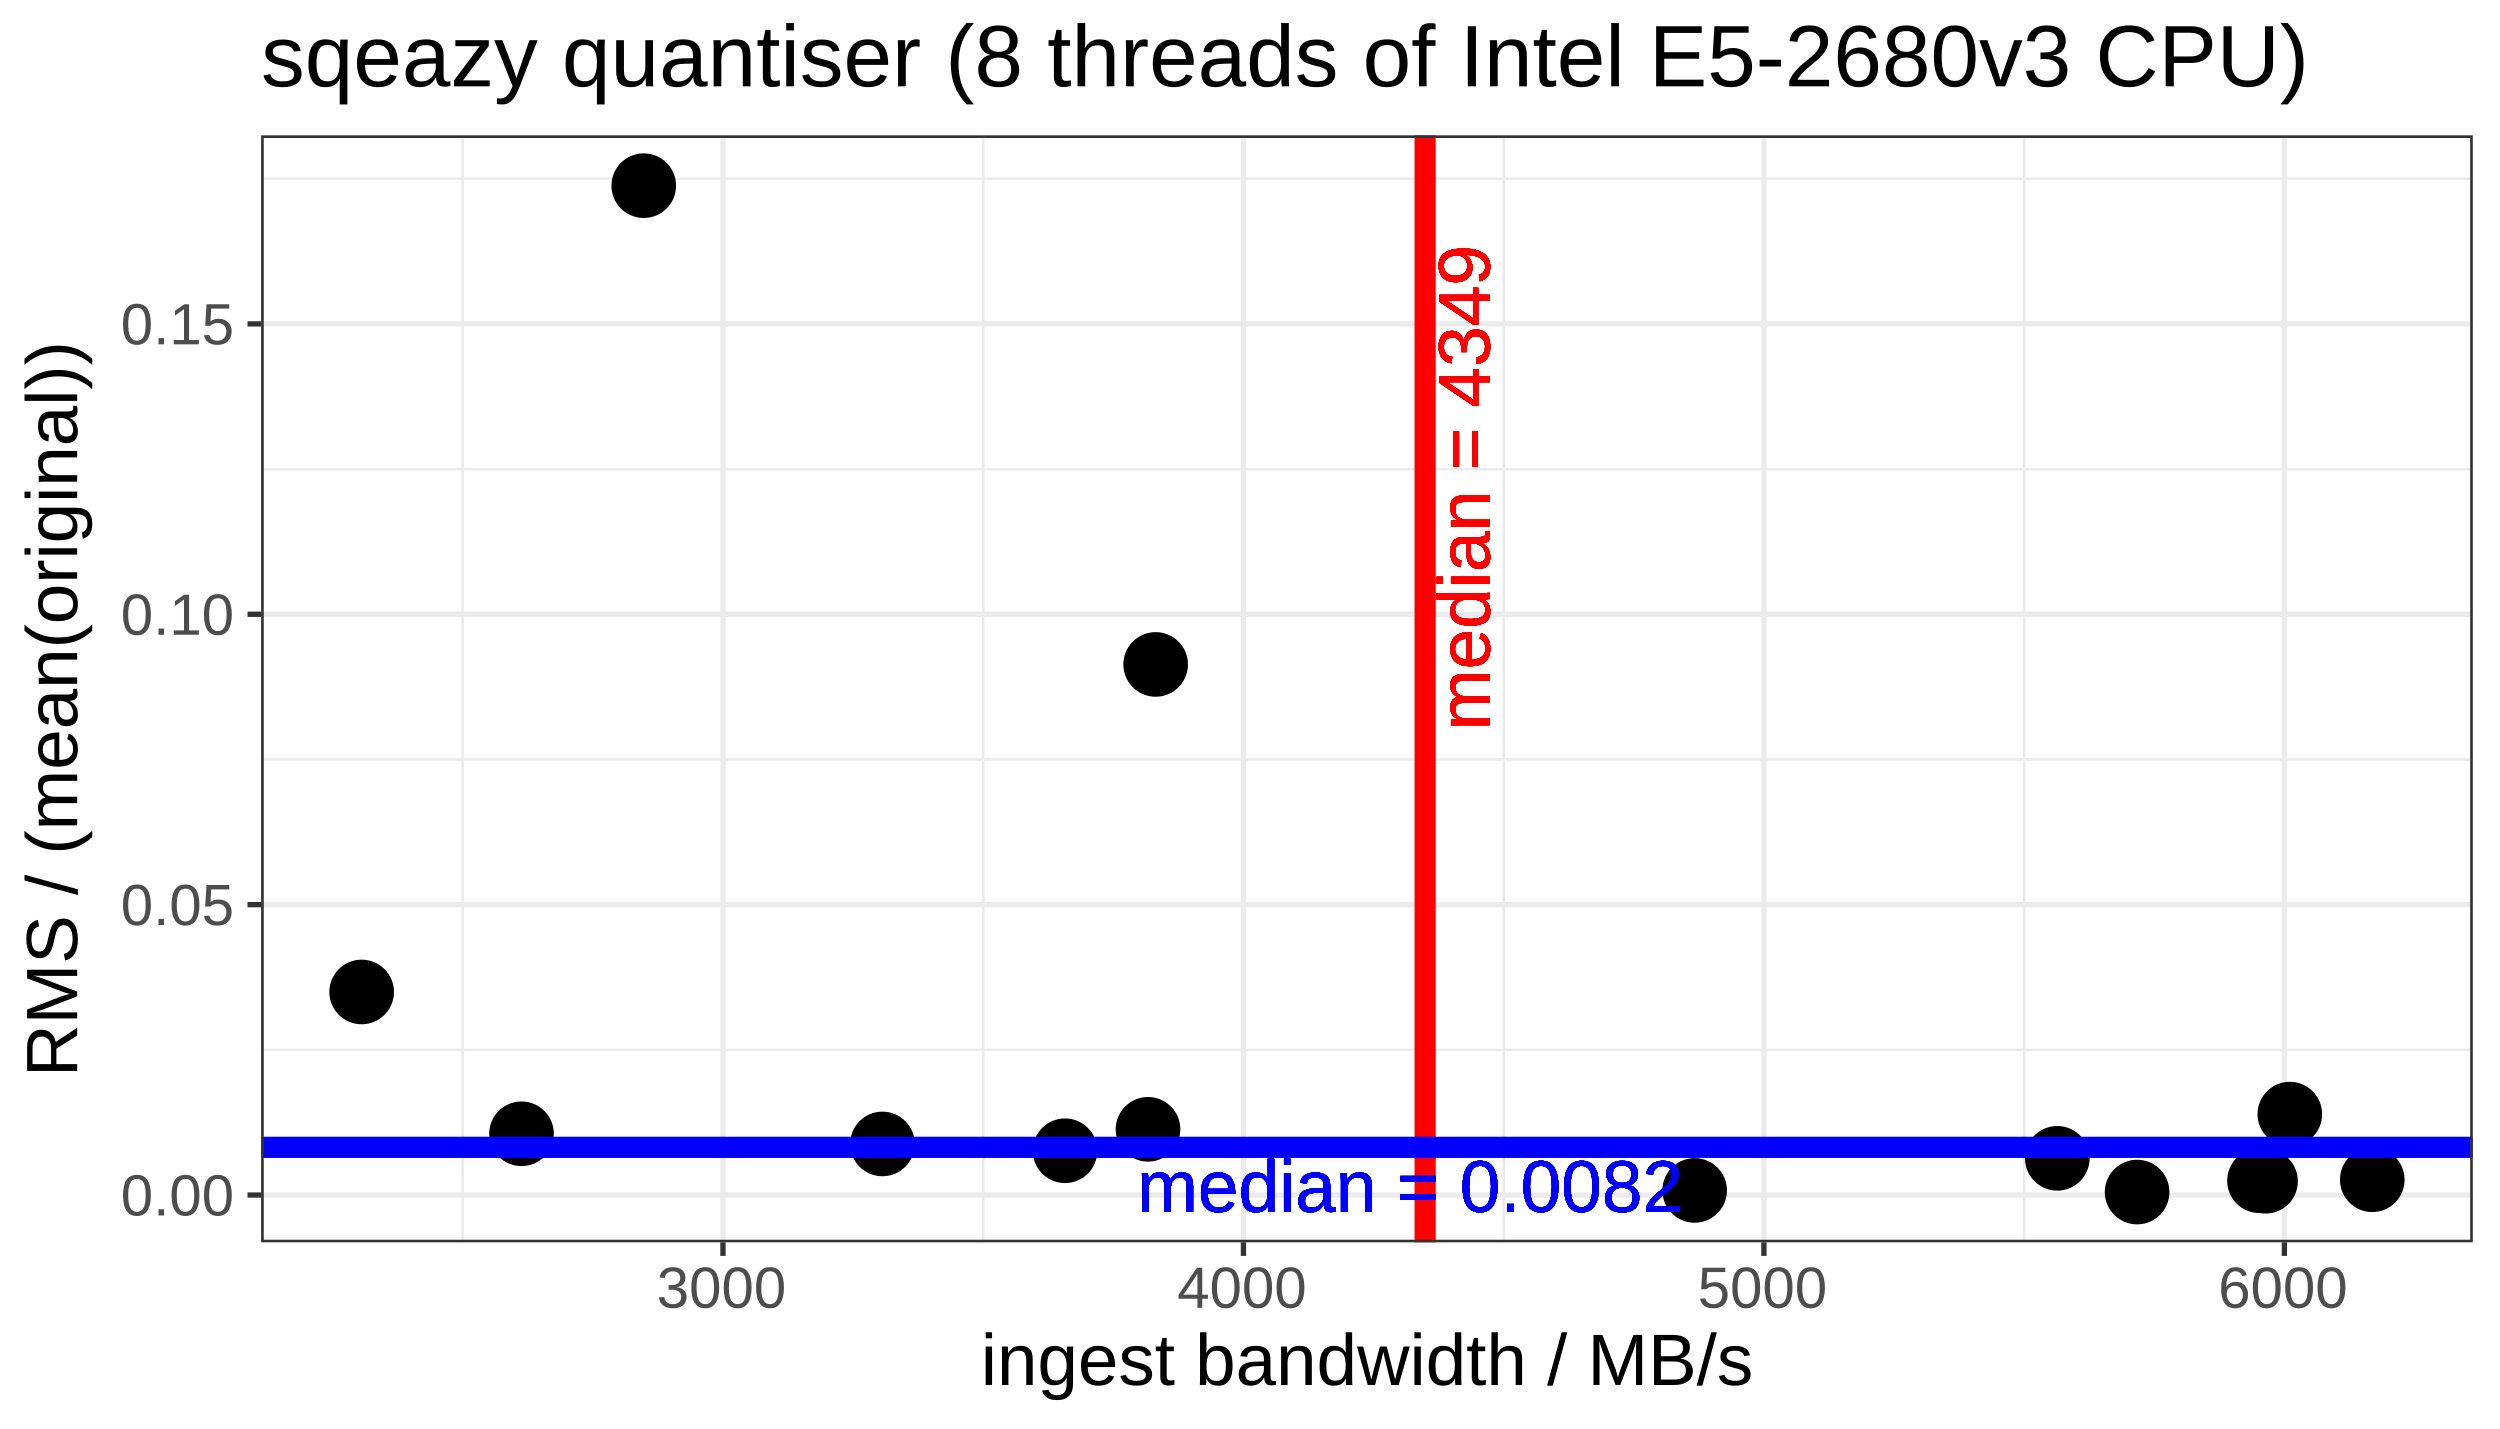
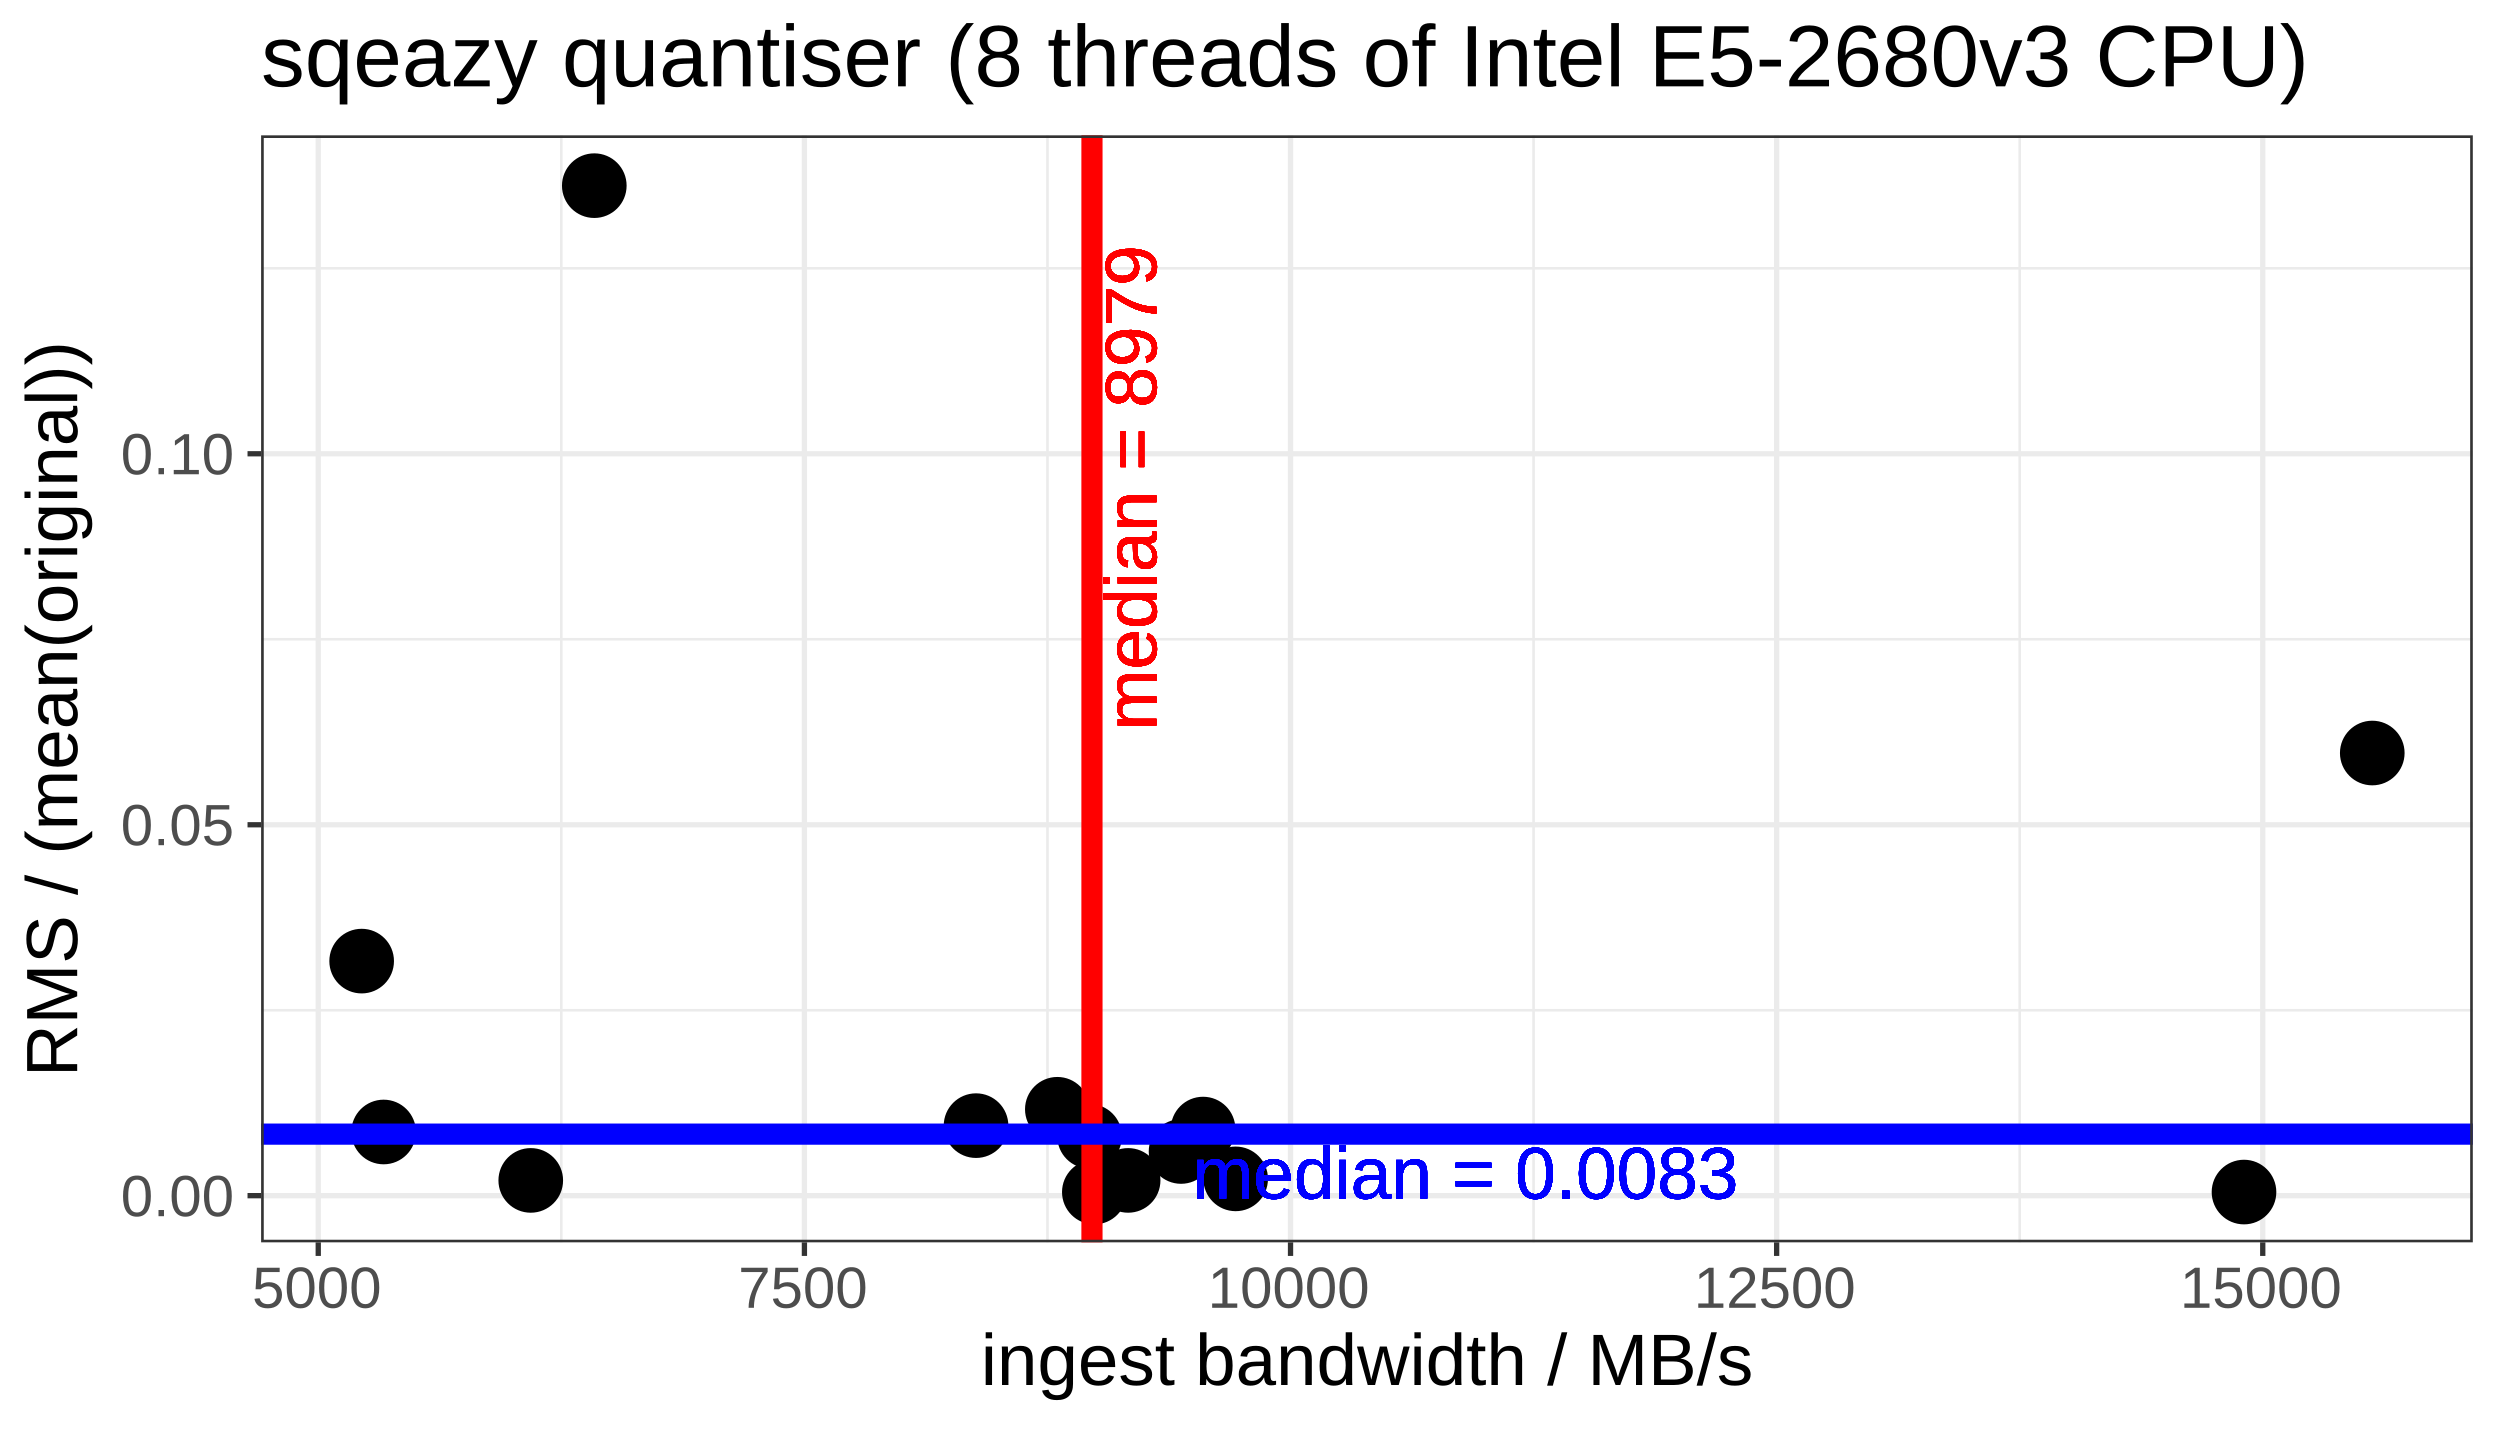
<svg xmlns="http://www.w3.org/2000/svg" viewBox="0 0 504.00 288.00">
  <defs>
    <style type="text/css">
    line, polyline, path, rect, circle {
      fill: none;
      stroke: #000000;
      stroke-linecap: round;
      stroke-linejoin: round;
      stroke-miterlimit: 10.00;
    }
  </style>
  </defs>
  <rect width="100%" height="100%" style="stroke: none; fill: #FFFFFF;" />
  <rect x="0.00" y="0.00" width="504.00" height="288.00" style="stroke-width: 1.07; stroke: #FFFFFF; fill: #FFFFFF;" />
  <defs>
    <clipPath id="cp1">
      <rect x="52.64" y="27.28" width="445.88" height="223.18" />
    </clipPath>
  </defs>
  <rect x="52.64" y="27.28" width="445.88" height="223.18" style="stroke-width: 1.07; stroke: none; fill: #FFFFFF;" clip-path="url(#cp1)" />
-   <polyline points="52.64,211.65 498.52,211.65 " style="stroke-width: 0.53; stroke: #EBEBEB; stroke-linecap: butt;" clip-path="url(#cp1)" />
-   <polyline points="52.64,153.11 498.52,153.11 " style="stroke-width: 0.53; stroke: #EBEBEB; stroke-linecap: butt;" clip-path="url(#cp1)" />
-   <polyline points="52.64,94.57 498.52,94.57 " style="stroke-width: 0.53; stroke: #EBEBEB; stroke-linecap: butt;" clip-path="url(#cp1)" />
-   <polyline points="52.64,36.03 498.52,36.03 " style="stroke-width: 0.53; stroke: #EBEBEB; stroke-linecap: butt;" clip-path="url(#cp1)" />
-   <polyline points="93.29,250.46 93.29,27.28 " style="stroke-width: 0.53; stroke: #EBEBEB; stroke-linecap: butt;" clip-path="url(#cp1)" />
-   <polyline points="198.21,250.46 198.21,27.28 " style="stroke-width: 0.53; stroke: #EBEBEB; stroke-linecap: butt;" clip-path="url(#cp1)" />
-   <polyline points="303.14,250.46 303.14,27.28 " style="stroke-width: 0.53; stroke: #EBEBEB; stroke-linecap: butt;" clip-path="url(#cp1)" />
-   <polyline points="408.07,250.46 408.07,27.28 " style="stroke-width: 0.53; stroke: #EBEBEB; stroke-linecap: butt;" clip-path="url(#cp1)" />
-   <polyline points="52.64,240.92 498.52,240.92 " style="stroke-width: 1.07; stroke: #EBEBEB; stroke-linecap: butt;" clip-path="url(#cp1)" />
-   <polyline points="52.64,182.38 498.52,182.38 " style="stroke-width: 1.07; stroke: #EBEBEB; stroke-linecap: butt;" clip-path="url(#cp1)" />
-   <polyline points="52.64,123.84 498.52,123.84 " style="stroke-width: 1.07; stroke: #EBEBEB; stroke-linecap: butt;" clip-path="url(#cp1)" />
-   <polyline points="52.64,65.30 498.52,65.30 " style="stroke-width: 1.07; stroke: #EBEBEB; stroke-linecap: butt;" clip-path="url(#cp1)" />
-   <polyline points="145.75,250.46 145.75,27.28 " style="stroke-width: 1.07; stroke: #EBEBEB; stroke-linecap: butt;" clip-path="url(#cp1)" />
-   <polyline points="250.68,250.46 250.68,27.28 " style="stroke-width: 1.07; stroke: #EBEBEB; stroke-linecap: butt;" clip-path="url(#cp1)" />
-   <polyline points="355.61,250.46 355.61,27.28 " style="stroke-width: 1.07; stroke: #EBEBEB; stroke-linecap: butt;" clip-path="url(#cp1)" />
-   <polyline points="460.53,250.46 460.53,27.28 " style="stroke-width: 1.07; stroke: #EBEBEB; stroke-linecap: butt;" clip-path="url(#cp1)" />
-   <circle cx="214.71" cy="231.99" r="4.62pt" style="stroke-width: 0.71; fill: #000000;" clip-path="url(#cp1)" />
-   <circle cx="341.64" cy="239.99" r="4.62pt" style="stroke-width: 0.71; fill: #000000;" clip-path="url(#cp1)" />
-   <circle cx="232.98" cy="133.95" r="4.62pt" style="stroke-width: 0.71; fill: #000000;" clip-path="url(#cp1)" />
-   <circle cx="455.51" cy="238.04" r="4.62pt" style="stroke-width: 0.71; fill: #000000;" clip-path="url(#cp1)" />
-   <circle cx="456.73" cy="238.14" r="4.62pt" style="stroke-width: 0.71; fill: #000000;" clip-path="url(#cp1)" />
-   <circle cx="478.25" cy="237.84" r="4.62pt" style="stroke-width: 0.71; fill: #000000;" clip-path="url(#cp1)" />
-   <circle cx="105.14" cy="228.57" r="4.62pt" style="stroke-width: 0.71; fill: #000000;" clip-path="url(#cp1)" />
-   <circle cx="72.91" cy="199.98" r="4.62pt" style="stroke-width: 0.71; fill: #000000;" clip-path="url(#cp1)" />
-   <circle cx="461.63" cy="224.61" r="4.62pt" style="stroke-width: 0.71; fill: #000000;" clip-path="url(#cp1)" />
-   <circle cx="414.75" cy="233.52" r="4.62pt" style="stroke-width: 0.71; fill: #000000;" clip-path="url(#cp1)" />
-   <circle cx="231.44" cy="227.67" r="4.62pt" style="stroke-width: 0.71; fill: #000000;" clip-path="url(#cp1)" />
-   <circle cx="430.84" cy="240.32" r="4.62pt" style="stroke-width: 0.71; fill: #000000;" clip-path="url(#cp1)" />
-   <circle cx="129.78" cy="37.43" r="4.62pt" style="stroke-width: 0.71; fill: #000000;" clip-path="url(#cp1)" />
-   <circle cx="177.90" cy="230.62" r="4.62pt" style="stroke-width: 0.71; fill: #000000;" clip-path="url(#cp1)" />
-   <line x1="287.31" y1="250.46" x2="287.31" y2="27.28" style="stroke-width: 4.27; stroke: #FF0000; stroke-linecap: butt;" clip-path="url(#cp1)" />
-   <g clip-path="url(#cp1)">
-     <text transform="translate(284.40,98.48) rotate(-90)" style="font-size: 11.04pt; fill: #FF0000; font-family: Arial;" />
-   </g>
-   <g clip-path="url(#cp1)">
-     <text transform="translate(300.30,147.20) rotate(-90)" style="font-size: 11.04pt; fill: #FF0000; font-family: Arial;">median = 4349</text>
-   </g>
-   <g clip-path="url(#cp1)">
-     <text transform="translate(284.40,98.48) rotate(-90)" style="font-size: 11.04pt; fill: #FF0000; font-family: Arial;" />
-   </g>
-   <g clip-path="url(#cp1)">
-     <text transform="translate(300.30,147.20) rotate(-90)" style="font-size: 11.04pt; fill: #FF0000; font-family: Arial;">median = 4349</text>
-   </g>
-   <g clip-path="url(#cp1)">
-     <text transform="translate(284.40,98.48) rotate(-90)" style="font-size: 11.04pt; fill: #FF0000; font-family: Arial;" />
-   </g>
-   <g clip-path="url(#cp1)">
-     <text transform="translate(300.30,147.20) rotate(-90)" style="font-size: 11.04pt; fill: #FF0000; font-family: Arial;">median = 4349</text>
-   </g>
-   <g clip-path="url(#cp1)">
-     <text transform="translate(284.40,98.48) rotate(-90)" style="font-size: 11.04pt; fill: #FF0000; font-family: Arial;" />
-   </g>
-   <g clip-path="url(#cp1)">
-     <text transform="translate(300.30,147.20) rotate(-90)" style="font-size: 11.04pt; fill: #FF0000; font-family: Arial;">median = 4349</text>
-   </g>
-   <g clip-path="url(#cp1)">
-     <text transform="translate(284.40,98.48) rotate(-90)" style="font-size: 11.04pt; fill: #FF0000; font-family: Arial;" />
-   </g>
-   <g clip-path="url(#cp1)">
-     <text transform="translate(300.30,147.20) rotate(-90)" style="font-size: 11.04pt; fill: #FF0000; font-family: Arial;">median = 4349</text>
-   </g>
-   <g clip-path="url(#cp1)">
-     <text transform="translate(284.40,98.48) rotate(-90)" style="font-size: 11.04pt; fill: #FF0000; font-family: Arial;" />
-   </g>
-   <g clip-path="url(#cp1)">
-     <text transform="translate(300.30,147.20) rotate(-90)" style="font-size: 11.04pt; fill: #FF0000; font-family: Arial;">median = 4349</text>
-   </g>
-   <g clip-path="url(#cp1)">
-     <text transform="translate(284.40,98.48) rotate(-90)" style="font-size: 11.04pt; fill: #FF0000; font-family: Arial;" />
-   </g>
-   <g clip-path="url(#cp1)">
-     <text transform="translate(300.30,147.20) rotate(-90)" style="font-size: 11.04pt; fill: #FF0000; font-family: Arial;">median = 4349</text>
-   </g>
-   <g clip-path="url(#cp1)">
-     <text transform="translate(284.40,98.48) rotate(-90)" style="font-size: 11.04pt; fill: #FF0000; font-family: Arial;" />
-   </g>
-   <g clip-path="url(#cp1)">
-     <text transform="translate(300.30,147.20) rotate(-90)" style="font-size: 11.04pt; fill: #FF0000; font-family: Arial;">median = 4349</text>
-   </g>
-   <g clip-path="url(#cp1)">
-     <text transform="translate(284.40,98.48) rotate(-90)" style="font-size: 11.04pt; fill: #FF0000; font-family: Arial;" />
-   </g>
-   <g clip-path="url(#cp1)">
-     <text transform="translate(300.30,147.20) rotate(-90)" style="font-size: 11.04pt; fill: #FF0000; font-family: Arial;">median = 4349</text>
-   </g>
-   <g clip-path="url(#cp1)">
-     <text transform="translate(284.40,98.48) rotate(-90)" style="font-size: 11.04pt; fill: #FF0000; font-family: Arial;" />
-   </g>
-   <g clip-path="url(#cp1)">
-     <text transform="translate(300.30,147.20) rotate(-90)" style="font-size: 11.04pt; fill: #FF0000; font-family: Arial;">median = 4349</text>
-   </g>
-   <g clip-path="url(#cp1)">
-     <text transform="translate(284.40,98.48) rotate(-90)" style="font-size: 11.04pt; fill: #FF0000; font-family: Arial;" />
-   </g>
-   <g clip-path="url(#cp1)">
-     <text transform="translate(300.30,147.20) rotate(-90)" style="font-size: 11.04pt; fill: #FF0000; font-family: Arial;">median = 4349</text>
-   </g>
-   <g clip-path="url(#cp1)">
-     <text transform="translate(284.40,98.48) rotate(-90)" style="font-size: 11.04pt; fill: #FF0000; font-family: Arial;" />
-   </g>
-   <g clip-path="url(#cp1)">
-     <text transform="translate(300.30,147.20) rotate(-90)" style="font-size: 11.04pt; fill: #FF0000; font-family: Arial;">median = 4349</text>
-   </g>
-   <g clip-path="url(#cp1)">
-     <text transform="translate(284.40,98.48) rotate(-90)" style="font-size: 11.04pt; fill: #FF0000; font-family: Arial;" />
-   </g>
-   <g clip-path="url(#cp1)">
-     <text transform="translate(300.30,147.20) rotate(-90)" style="font-size: 11.04pt; fill: #FF0000; font-family: Arial;">median = 4349</text>
-   </g>
-   <g clip-path="url(#cp1)">
-     <text transform="translate(284.40,98.48) rotate(-90)" style="font-size: 11.04pt; fill: #FF0000; font-family: Arial;" />
-   </g>
-   <g clip-path="url(#cp1)">
-     <text transform="translate(300.30,147.20) rotate(-90)" style="font-size: 11.04pt; fill: #FF0000; font-family: Arial;">median = 4349</text>
-   </g>
-   <line x1="52.64" y1="231.30" x2="498.52" y2="231.30" style="stroke-width: 4.27; stroke: #0000FF; stroke-linecap: butt;" clip-path="url(#cp1)" />
-   <g clip-path="url(#cp1)">
-     <text x="284.07" y="228.40" style="font-size: 11.04pt; fill: #0000FF; font-family: Arial;" />
-   </g>
-   <g clip-path="url(#cp1)">
-     <text x="229.23" y="244.29" style="font-size: 11.04pt; fill: #0000FF; font-family: Arial;">median = 0.0082</text>
-   </g>
-   <g clip-path="url(#cp1)">
-     <text x="284.07" y="228.40" style="font-size: 11.04pt; fill: #0000FF; font-family: Arial;" />
-   </g>
-   <g clip-path="url(#cp1)">
-     <text x="229.23" y="244.29" style="font-size: 11.04pt; fill: #0000FF; font-family: Arial;">median = 0.0082</text>
-   </g>
-   <g clip-path="url(#cp1)">
-     <text x="284.07" y="228.40" style="font-size: 11.04pt; fill: #0000FF; font-family: Arial;" />
-   </g>
-   <g clip-path="url(#cp1)">
-     <text x="229.23" y="244.29" style="font-size: 11.04pt; fill: #0000FF; font-family: Arial;">median = 0.0082</text>
-   </g>
-   <g clip-path="url(#cp1)">
-     <text x="284.07" y="228.40" style="font-size: 11.04pt; fill: #0000FF; font-family: Arial;" />
-   </g>
-   <g clip-path="url(#cp1)">
-     <text x="229.23" y="244.29" style="font-size: 11.04pt; fill: #0000FF; font-family: Arial;">median = 0.0082</text>
-   </g>
-   <g clip-path="url(#cp1)">
-     <text x="284.07" y="228.40" style="font-size: 11.04pt; fill: #0000FF; font-family: Arial;" />
-   </g>
-   <g clip-path="url(#cp1)">
-     <text x="229.23" y="244.29" style="font-size: 11.04pt; fill: #0000FF; font-family: Arial;">median = 0.0082</text>
-   </g>
-   <g clip-path="url(#cp1)">
-     <text x="284.07" y="228.40" style="font-size: 11.04pt; fill: #0000FF; font-family: Arial;" />
-   </g>
-   <g clip-path="url(#cp1)">
-     <text x="229.23" y="244.29" style="font-size: 11.04pt; fill: #0000FF; font-family: Arial;">median = 0.0082</text>
-   </g>
-   <g clip-path="url(#cp1)">
-     <text x="284.07" y="228.40" style="font-size: 11.04pt; fill: #0000FF; font-family: Arial;" />
-   </g>
-   <g clip-path="url(#cp1)">
-     <text x="229.23" y="244.29" style="font-size: 11.04pt; fill: #0000FF; font-family: Arial;">median = 0.0082</text>
-   </g>
-   <g clip-path="url(#cp1)">
-     <text x="284.07" y="228.40" style="font-size: 11.04pt; fill: #0000FF; font-family: Arial;" />
-   </g>
-   <g clip-path="url(#cp1)">
-     <text x="229.23" y="244.29" style="font-size: 11.04pt; fill: #0000FF; font-family: Arial;">median = 0.0082</text>
-   </g>
-   <g clip-path="url(#cp1)">
-     <text x="284.07" y="228.40" style="font-size: 11.04pt; fill: #0000FF; font-family: Arial;" />
-   </g>
-   <g clip-path="url(#cp1)">
-     <text x="229.23" y="244.29" style="font-size: 11.04pt; fill: #0000FF; font-family: Arial;">median = 0.0082</text>
-   </g>
-   <g clip-path="url(#cp1)">
-     <text x="284.07" y="228.40" style="font-size: 11.04pt; fill: #0000FF; font-family: Arial;" />
-   </g>
-   <g clip-path="url(#cp1)">
-     <text x="229.23" y="244.29" style="font-size: 11.04pt; fill: #0000FF; font-family: Arial;">median = 0.0082</text>
-   </g>
-   <g clip-path="url(#cp1)">
-     <text x="284.07" y="228.40" style="font-size: 11.04pt; fill: #0000FF; font-family: Arial;" />
-   </g>
-   <g clip-path="url(#cp1)">
-     <text x="229.23" y="244.29" style="font-size: 11.04pt; fill: #0000FF; font-family: Arial;">median = 0.0082</text>
-   </g>
-   <g clip-path="url(#cp1)">
-     <text x="284.07" y="228.40" style="font-size: 11.04pt; fill: #0000FF; font-family: Arial;" />
-   </g>
-   <g clip-path="url(#cp1)">
-     <text x="229.23" y="244.29" style="font-size: 11.04pt; fill: #0000FF; font-family: Arial;">median = 0.0082</text>
-   </g>
-   <g clip-path="url(#cp1)">
-     <text x="284.07" y="228.40" style="font-size: 11.04pt; fill: #0000FF; font-family: Arial;" />
-   </g>
-   <g clip-path="url(#cp1)">
-     <text x="229.23" y="244.29" style="font-size: 11.04pt; fill: #0000FF; font-family: Arial;">median = 0.0082</text>
-   </g>
-   <g clip-path="url(#cp1)">
-     <text x="284.07" y="228.40" style="font-size: 11.04pt; fill: #0000FF; font-family: Arial;" />
-   </g>
-   <g clip-path="url(#cp1)">
-     <text x="229.23" y="244.29" style="font-size: 11.04pt; fill: #0000FF; font-family: Arial;">median = 0.0082</text>
+   <polyline points="52.64,203.66 498.52,203.66 " style="stroke-width: 0.53; stroke: #EBEBEB; stroke-linecap: butt;" clip-path="url(#cp1)" />
+   <polyline points="52.64,128.87 498.52,128.87 " style="stroke-width: 0.53; stroke: #EBEBEB; stroke-linecap: butt;" clip-path="url(#cp1)" />
+   <polyline points="52.64,54.09 498.52,54.09 " style="stroke-width: 0.53; stroke: #EBEBEB; stroke-linecap: butt;" clip-path="url(#cp1)" />
+   <polyline points="113.16,250.46 113.16,27.28 " style="stroke-width: 0.53; stroke: #EBEBEB; stroke-linecap: butt;" clip-path="url(#cp1)" />
+   <polyline points="211.17,250.46 211.17,27.28 " style="stroke-width: 0.53; stroke: #EBEBEB; stroke-linecap: butt;" clip-path="url(#cp1)" />
+   <polyline points="309.17,250.46 309.17,27.28 " style="stroke-width: 0.53; stroke: #EBEBEB; stroke-linecap: butt;" clip-path="url(#cp1)" />
+   <polyline points="407.17,250.46 407.17,27.28 " style="stroke-width: 0.53; stroke: #EBEBEB; stroke-linecap: butt;" clip-path="url(#cp1)" />
+   <polyline points="52.64,241.05 498.52,241.05 " style="stroke-width: 1.07; stroke: #EBEBEB; stroke-linecap: butt;" clip-path="url(#cp1)" />
+   <polyline points="52.64,166.27 498.52,166.27 " style="stroke-width: 1.07; stroke: #EBEBEB; stroke-linecap: butt;" clip-path="url(#cp1)" />
+   <polyline points="52.64,91.48 498.52,91.48 " style="stroke-width: 1.07; stroke: #EBEBEB; stroke-linecap: butt;" clip-path="url(#cp1)" />
+   <polyline points="64.16,250.46 64.16,27.28 " style="stroke-width: 1.07; stroke: #EBEBEB; stroke-linecap: butt;" clip-path="url(#cp1)" />
+   <polyline points="162.17,250.46 162.17,27.28 " style="stroke-width: 1.07; stroke: #EBEBEB; stroke-linecap: butt;" clip-path="url(#cp1)" />
+   <polyline points="260.17,250.46 260.17,27.28 " style="stroke-width: 1.07; stroke: #EBEBEB; stroke-linecap: butt;" clip-path="url(#cp1)" />
+   <polyline points="358.17,250.46 358.17,27.28 " style="stroke-width: 1.07; stroke: #EBEBEB; stroke-linecap: butt;" clip-path="url(#cp1)" />
+   <polyline points="456.17,250.46 456.17,27.28 " style="stroke-width: 1.07; stroke: #EBEBEB; stroke-linecap: butt;" clip-path="url(#cp1)" />
+   <circle cx="242.54" cy="227.62" r="4.62pt" style="stroke-width: 0.71; fill: #000000;" clip-path="url(#cp1)" />
+   <circle cx="452.39" cy="240.32" r="4.62pt" style="stroke-width: 0.71; fill: #000000;" clip-path="url(#cp1)" />
+   <circle cx="478.25" cy="151.81" r="4.62pt" style="stroke-width: 0.71; fill: #000000;" clip-path="url(#cp1)" />
+   <circle cx="107.00" cy="237.97" r="4.62pt" style="stroke-width: 0.71; fill: #000000;" clip-path="url(#cp1)" />
+   <circle cx="249.11" cy="237.66" r="4.62pt" style="stroke-width: 0.71; fill: #000000;" clip-path="url(#cp1)" />
+   <circle cx="227.43" cy="237.97" r="4.62pt" style="stroke-width: 0.71; fill: #000000;" clip-path="url(#cp1)" />
+   <circle cx="196.77" cy="226.93" r="4.62pt" style="stroke-width: 0.71; fill: #000000;" clip-path="url(#cp1)" />
+   <circle cx="72.91" cy="193.76" r="4.62pt" style="stroke-width: 0.71; fill: #000000;" clip-path="url(#cp1)" />
+   <circle cx="213.16" cy="223.63" r="4.62pt" style="stroke-width: 0.71; fill: #000000;" clip-path="url(#cp1)" />
+   <circle cx="238.10" cy="232.14" r="4.62pt" style="stroke-width: 0.71; fill: #000000;" clip-path="url(#cp1)" />
+   <circle cx="219.66" cy="229.08" r="4.62pt" style="stroke-width: 0.71; fill: #000000;" clip-path="url(#cp1)" />
+   <circle cx="220.62" cy="240.32" r="4.62pt" style="stroke-width: 0.71; fill: #000000;" clip-path="url(#cp1)" />
+   <circle cx="119.81" cy="37.43" r="4.62pt" style="stroke-width: 0.71; fill: #000000;" clip-path="url(#cp1)" />
+   <circle cx="77.34" cy="228.21" r="4.62pt" style="stroke-width: 0.71; fill: #000000;" clip-path="url(#cp1)" />
+   <line x1="220.14" y1="250.46" x2="220.14" y2="27.28" style="stroke-width: 4.27; stroke: #FF0000; stroke-linecap: butt;" clip-path="url(#cp1)" />
+   <g clip-path="url(#cp1)">
+     <text transform="translate(217.23,98.52) rotate(-90)" style="font-size: 11.04pt; fill: #FF0000; font-family: Arial;" />
+   </g>
+   <g clip-path="url(#cp1)">
+     <text transform="translate(233.13,147.24) rotate(-90)" style="font-size: 11.04pt; fill: #FF0000; font-family: Arial;">median = 8979</text>
+   </g>
+   <g clip-path="url(#cp1)">
+     <text transform="translate(217.23,98.52) rotate(-90)" style="font-size: 11.04pt; fill: #FF0000; font-family: Arial;" />
+   </g>
+   <g clip-path="url(#cp1)">
+     <text transform="translate(233.13,147.24) rotate(-90)" style="font-size: 11.04pt; fill: #FF0000; font-family: Arial;">median = 8979</text>
+   </g>
+   <g clip-path="url(#cp1)">
+     <text transform="translate(217.23,98.52) rotate(-90)" style="font-size: 11.04pt; fill: #FF0000; font-family: Arial;" />
+   </g>
+   <g clip-path="url(#cp1)">
+     <text transform="translate(233.13,147.24) rotate(-90)" style="font-size: 11.04pt; fill: #FF0000; font-family: Arial;">median = 8979</text>
+   </g>
+   <g clip-path="url(#cp1)">
+     <text transform="translate(217.23,98.52) rotate(-90)" style="font-size: 11.04pt; fill: #FF0000; font-family: Arial;" />
+   </g>
+   <g clip-path="url(#cp1)">
+     <text transform="translate(233.13,147.24) rotate(-90)" style="font-size: 11.04pt; fill: #FF0000; font-family: Arial;">median = 8979</text>
+   </g>
+   <g clip-path="url(#cp1)">
+     <text transform="translate(217.23,98.52) rotate(-90)" style="font-size: 11.04pt; fill: #FF0000; font-family: Arial;" />
+   </g>
+   <g clip-path="url(#cp1)">
+     <text transform="translate(233.13,147.24) rotate(-90)" style="font-size: 11.04pt; fill: #FF0000; font-family: Arial;">median = 8979</text>
+   </g>
+   <g clip-path="url(#cp1)">
+     <text transform="translate(217.23,98.52) rotate(-90)" style="font-size: 11.04pt; fill: #FF0000; font-family: Arial;" />
+   </g>
+   <g clip-path="url(#cp1)">
+     <text transform="translate(233.13,147.24) rotate(-90)" style="font-size: 11.04pt; fill: #FF0000; font-family: Arial;">median = 8979</text>
+   </g>
+   <g clip-path="url(#cp1)">
+     <text transform="translate(217.23,98.52) rotate(-90)" style="font-size: 11.04pt; fill: #FF0000; font-family: Arial;" />
+   </g>
+   <g clip-path="url(#cp1)">
+     <text transform="translate(233.13,147.24) rotate(-90)" style="font-size: 11.04pt; fill: #FF0000; font-family: Arial;">median = 8979</text>
+   </g>
+   <g clip-path="url(#cp1)">
+     <text transform="translate(217.23,98.52) rotate(-90)" style="font-size: 11.04pt; fill: #FF0000; font-family: Arial;" />
+   </g>
+   <g clip-path="url(#cp1)">
+     <text transform="translate(233.13,147.24) rotate(-90)" style="font-size: 11.04pt; fill: #FF0000; font-family: Arial;">median = 8979</text>
+   </g>
+   <g clip-path="url(#cp1)">
+     <text transform="translate(217.23,98.52) rotate(-90)" style="font-size: 11.04pt; fill: #FF0000; font-family: Arial;" />
+   </g>
+   <g clip-path="url(#cp1)">
+     <text transform="translate(233.13,147.24) rotate(-90)" style="font-size: 11.04pt; fill: #FF0000; font-family: Arial;">median = 8979</text>
+   </g>
+   <g clip-path="url(#cp1)">
+     <text transform="translate(217.23,98.52) rotate(-90)" style="font-size: 11.04pt; fill: #FF0000; font-family: Arial;" />
+   </g>
+   <g clip-path="url(#cp1)">
+     <text transform="translate(233.13,147.24) rotate(-90)" style="font-size: 11.04pt; fill: #FF0000; font-family: Arial;">median = 8979</text>
+   </g>
+   <g clip-path="url(#cp1)">
+     <text transform="translate(217.23,98.52) rotate(-90)" style="font-size: 11.04pt; fill: #FF0000; font-family: Arial;" />
+   </g>
+   <g clip-path="url(#cp1)">
+     <text transform="translate(233.13,147.24) rotate(-90)" style="font-size: 11.04pt; fill: #FF0000; font-family: Arial;">median = 8979</text>
+   </g>
+   <g clip-path="url(#cp1)">
+     <text transform="translate(217.23,98.52) rotate(-90)" style="font-size: 11.04pt; fill: #FF0000; font-family: Arial;" />
+   </g>
+   <g clip-path="url(#cp1)">
+     <text transform="translate(233.13,147.24) rotate(-90)" style="font-size: 11.04pt; fill: #FF0000; font-family: Arial;">median = 8979</text>
+   </g>
+   <g clip-path="url(#cp1)">
+     <text transform="translate(217.23,98.52) rotate(-90)" style="font-size: 11.04pt; fill: #FF0000; font-family: Arial;" />
+   </g>
+   <g clip-path="url(#cp1)">
+     <text transform="translate(233.13,147.24) rotate(-90)" style="font-size: 11.04pt; fill: #FF0000; font-family: Arial;">median = 8979</text>
+   </g>
+   <g clip-path="url(#cp1)">
+     <text transform="translate(217.23,98.52) rotate(-90)" style="font-size: 11.04pt; fill: #FF0000; font-family: Arial;" />
+   </g>
+   <g clip-path="url(#cp1)">
+     <text transform="translate(233.13,147.24) rotate(-90)" style="font-size: 11.04pt; fill: #FF0000; font-family: Arial;">median = 8979</text>
+   </g>
+   <line x1="52.64" y1="228.64" x2="498.52" y2="228.64" style="stroke-width: 4.27; stroke: #0000FF; stroke-linecap: butt;" clip-path="url(#cp1)" />
+   <g clip-path="url(#cp1)">
+     <text x="295.23" y="225.73" style="font-size: 11.04pt; fill: #0000FF; font-family: Arial;" />
+   </g>
+   <g clip-path="url(#cp1)">
+     <text x="240.39" y="241.63" style="font-size: 11.04pt; fill: #0000FF; font-family: Arial;">median = 0.0083</text>
+   </g>
+   <g clip-path="url(#cp1)">
+     <text x="295.23" y="225.73" style="font-size: 11.04pt; fill: #0000FF; font-family: Arial;" />
+   </g>
+   <g clip-path="url(#cp1)">
+     <text x="240.39" y="241.63" style="font-size: 11.04pt; fill: #0000FF; font-family: Arial;">median = 0.0083</text>
+   </g>
+   <g clip-path="url(#cp1)">
+     <text x="295.23" y="225.73" style="font-size: 11.04pt; fill: #0000FF; font-family: Arial;" />
+   </g>
+   <g clip-path="url(#cp1)">
+     <text x="240.39" y="241.63" style="font-size: 11.04pt; fill: #0000FF; font-family: Arial;">median = 0.0083</text>
+   </g>
+   <g clip-path="url(#cp1)">
+     <text x="295.23" y="225.73" style="font-size: 11.04pt; fill: #0000FF; font-family: Arial;" />
+   </g>
+   <g clip-path="url(#cp1)">
+     <text x="240.39" y="241.63" style="font-size: 11.04pt; fill: #0000FF; font-family: Arial;">median = 0.0083</text>
+   </g>
+   <g clip-path="url(#cp1)">
+     <text x="295.23" y="225.73" style="font-size: 11.04pt; fill: #0000FF; font-family: Arial;" />
+   </g>
+   <g clip-path="url(#cp1)">
+     <text x="240.39" y="241.63" style="font-size: 11.04pt; fill: #0000FF; font-family: Arial;">median = 0.0083</text>
+   </g>
+   <g clip-path="url(#cp1)">
+     <text x="295.23" y="225.73" style="font-size: 11.04pt; fill: #0000FF; font-family: Arial;" />
+   </g>
+   <g clip-path="url(#cp1)">
+     <text x="240.39" y="241.63" style="font-size: 11.04pt; fill: #0000FF; font-family: Arial;">median = 0.0083</text>
+   </g>
+   <g clip-path="url(#cp1)">
+     <text x="295.23" y="225.73" style="font-size: 11.04pt; fill: #0000FF; font-family: Arial;" />
+   </g>
+   <g clip-path="url(#cp1)">
+     <text x="240.39" y="241.63" style="font-size: 11.04pt; fill: #0000FF; font-family: Arial;">median = 0.0083</text>
+   </g>
+   <g clip-path="url(#cp1)">
+     <text x="295.23" y="225.73" style="font-size: 11.04pt; fill: #0000FF; font-family: Arial;" />
+   </g>
+   <g clip-path="url(#cp1)">
+     <text x="240.39" y="241.63" style="font-size: 11.04pt; fill: #0000FF; font-family: Arial;">median = 0.0083</text>
+   </g>
+   <g clip-path="url(#cp1)">
+     <text x="295.23" y="225.73" style="font-size: 11.04pt; fill: #0000FF; font-family: Arial;" />
+   </g>
+   <g clip-path="url(#cp1)">
+     <text x="240.39" y="241.63" style="font-size: 11.04pt; fill: #0000FF; font-family: Arial;">median = 0.0083</text>
+   </g>
+   <g clip-path="url(#cp1)">
+     <text x="295.23" y="225.73" style="font-size: 11.04pt; fill: #0000FF; font-family: Arial;" />
+   </g>
+   <g clip-path="url(#cp1)">
+     <text x="240.39" y="241.63" style="font-size: 11.04pt; fill: #0000FF; font-family: Arial;">median = 0.0083</text>
+   </g>
+   <g clip-path="url(#cp1)">
+     <text x="295.23" y="225.73" style="font-size: 11.04pt; fill: #0000FF; font-family: Arial;" />
+   </g>
+   <g clip-path="url(#cp1)">
+     <text x="240.39" y="241.63" style="font-size: 11.04pt; fill: #0000FF; font-family: Arial;">median = 0.0083</text>
+   </g>
+   <g clip-path="url(#cp1)">
+     <text x="295.23" y="225.73" style="font-size: 11.04pt; fill: #0000FF; font-family: Arial;" />
+   </g>
+   <g clip-path="url(#cp1)">
+     <text x="240.39" y="241.63" style="font-size: 11.04pt; fill: #0000FF; font-family: Arial;">median = 0.0083</text>
+   </g>
+   <g clip-path="url(#cp1)">
+     <text x="295.23" y="225.73" style="font-size: 11.04pt; fill: #0000FF; font-family: Arial;" />
+   </g>
+   <g clip-path="url(#cp1)">
+     <text x="240.39" y="241.63" style="font-size: 11.04pt; fill: #0000FF; font-family: Arial;">median = 0.0083</text>
+   </g>
+   <g clip-path="url(#cp1)">
+     <text x="295.23" y="225.73" style="font-size: 11.04pt; fill: #0000FF; font-family: Arial;" />
+   </g>
+   <g clip-path="url(#cp1)">
+     <text x="240.39" y="241.63" style="font-size: 11.04pt; fill: #0000FF; font-family: Arial;">median = 0.0083</text>
  </g>
  <rect x="52.64" y="27.28" width="445.88" height="223.18" style="stroke-width: 1.07; stroke: #333333;" clip-path="url(#cp1)" />
  <defs>
    <clipPath id="cp2">
      <rect x="0.00" y="0.00" width="504.00" height="288.00" />
    </clipPath>
  </defs>
  <g clip-path="url(#cp2)">
-     <text x="24.35" y="245.04" style="font-size: 8.80pt; fill: #4D4D4D; font-family: Arial;">0.00</text>
-   </g>
-   <g clip-path="url(#cp2)">
-     <text x="24.35" y="186.50" style="font-size: 8.80pt; fill: #4D4D4D; font-family: Arial;">0.05</text>
-   </g>
-   <g clip-path="url(#cp2)">
-     <text x="24.35" y="127.96" style="font-size: 8.80pt; fill: #4D4D4D; font-family: Arial;">0.10</text>
-   </g>
-   <g clip-path="url(#cp2)">
-     <text x="24.35" y="69.42" style="font-size: 8.80pt; fill: #4D4D4D; font-family: Arial;">0.15</text>
-   </g>
-   <polyline points="49.90,240.92 52.64,240.92 " style="stroke-width: 1.07; stroke: #333333; stroke-linecap: butt;" clip-path="url(#cp2)" />
-   <polyline points="49.90,182.38 52.64,182.38 " style="stroke-width: 1.07; stroke: #333333; stroke-linecap: butt;" clip-path="url(#cp2)" />
-   <polyline points="49.90,123.84 52.64,123.84 " style="stroke-width: 1.07; stroke: #333333; stroke-linecap: butt;" clip-path="url(#cp2)" />
-   <polyline points="49.90,65.30 52.64,65.30 " style="stroke-width: 1.07; stroke: #333333; stroke-linecap: butt;" clip-path="url(#cp2)" />
-   <polyline points="145.75,253.20 145.75,250.46 " style="stroke-width: 1.07; stroke: #333333; stroke-linecap: butt;" clip-path="url(#cp2)" />
-   <polyline points="250.68,253.20 250.68,250.46 " style="stroke-width: 1.07; stroke: #333333; stroke-linecap: butt;" clip-path="url(#cp2)" />
-   <polyline points="355.61,253.20 355.61,250.46 " style="stroke-width: 1.07; stroke: #333333; stroke-linecap: butt;" clip-path="url(#cp2)" />
-   <polyline points="460.53,253.20 460.53,250.46 " style="stroke-width: 1.07; stroke: #333333; stroke-linecap: butt;" clip-path="url(#cp2)" />
-   <g clip-path="url(#cp2)">
-     <text x="132.40" y="263.65" style="font-size: 8.80pt; fill: #4D4D4D; font-family: Arial;">3000</text>
-   </g>
-   <g clip-path="url(#cp2)">
-     <text x="237.33" y="263.65" style="font-size: 8.80pt; fill: #4D4D4D; font-family: Arial;">4000</text>
-   </g>
-   <g clip-path="url(#cp2)">
-     <text x="342.26" y="263.65" style="font-size: 8.80pt; fill: #4D4D4D; font-family: Arial;">5000</text>
-   </g>
-   <g clip-path="url(#cp2)">
-     <text x="447.19" y="263.65" style="font-size: 8.80pt; fill: #4D4D4D; font-family: Arial;">6000</text>
+     <text x="24.35" y="245.18" style="font-size: 8.80pt; fill: #4D4D4D; font-family: Arial;">0.00</text>
+   </g>
+   <g clip-path="url(#cp2)">
+     <text x="24.35" y="170.39" style="font-size: 8.80pt; fill: #4D4D4D; font-family: Arial;">0.05</text>
+   </g>
+   <g clip-path="url(#cp2)">
+     <text x="24.35" y="95.61" style="font-size: 8.80pt; fill: #4D4D4D; font-family: Arial;">0.10</text>
+   </g>
+   <polyline points="49.90,241.05 52.64,241.05 " style="stroke-width: 1.07; stroke: #333333; stroke-linecap: butt;" clip-path="url(#cp2)" />
+   <polyline points="49.90,166.27 52.64,166.27 " style="stroke-width: 1.07; stroke: #333333; stroke-linecap: butt;" clip-path="url(#cp2)" />
+   <polyline points="49.90,91.48 52.64,91.48 " style="stroke-width: 1.07; stroke: #333333; stroke-linecap: butt;" clip-path="url(#cp2)" />
+   <polyline points="64.16,253.20 64.16,250.46 " style="stroke-width: 1.07; stroke: #333333; stroke-linecap: butt;" clip-path="url(#cp2)" />
+   <polyline points="162.17,253.20 162.17,250.46 " style="stroke-width: 1.07; stroke: #333333; stroke-linecap: butt;" clip-path="url(#cp2)" />
+   <polyline points="260.17,253.20 260.17,250.46 " style="stroke-width: 1.07; stroke: #333333; stroke-linecap: butt;" clip-path="url(#cp2)" />
+   <polyline points="358.17,253.20 358.17,250.46 " style="stroke-width: 1.07; stroke: #333333; stroke-linecap: butt;" clip-path="url(#cp2)" />
+   <polyline points="456.17,253.20 456.17,250.46 " style="stroke-width: 1.07; stroke: #333333; stroke-linecap: butt;" clip-path="url(#cp2)" />
+   <g clip-path="url(#cp2)">
+     <text x="50.82" y="263.65" style="font-size: 8.80pt; fill: #4D4D4D; font-family: Arial;">5000</text>
+   </g>
+   <g clip-path="url(#cp2)">
+     <text x="148.82" y="263.65" style="font-size: 8.80pt; fill: #4D4D4D; font-family: Arial;">7500</text>
+   </g>
+   <g clip-path="url(#cp2)">
+     <text x="243.48" y="263.65" style="font-size: 8.80pt; fill: #4D4D4D; font-family: Arial;">10000</text>
+   </g>
+   <g clip-path="url(#cp2)">
+     <text x="341.48" y="263.65" style="font-size: 8.80pt; fill: #4D4D4D; font-family: Arial;">12500</text>
+   </g>
+   <g clip-path="url(#cp2)">
+     <text x="439.48" y="263.65" style="font-size: 8.80pt; fill: #4D4D4D; font-family: Arial;">15000</text>
  </g>
  <g clip-path="url(#cp2)">
    <text x="197.73" y="279.21" style="font-size: 11.00pt; font-family: Arial;">ingest bandwidth / MB/s</text>
  </g>
  <g clip-path="url(#cp2)">
    <text transform="translate(15.56,217.11) rotate(-90)" style="font-size: 11.00pt; font-family: Arial;"> RMS / (mean(original)) </text>
  </g>
  <g clip-path="url(#cp2)">
    <text x="52.64" y="17.40" style="font-size: 13.20pt; font-family: Arial;">sqeazy quantiser (8 threads of Intel E5-2680v3 CPU)</text>
  </g>
</svg>
